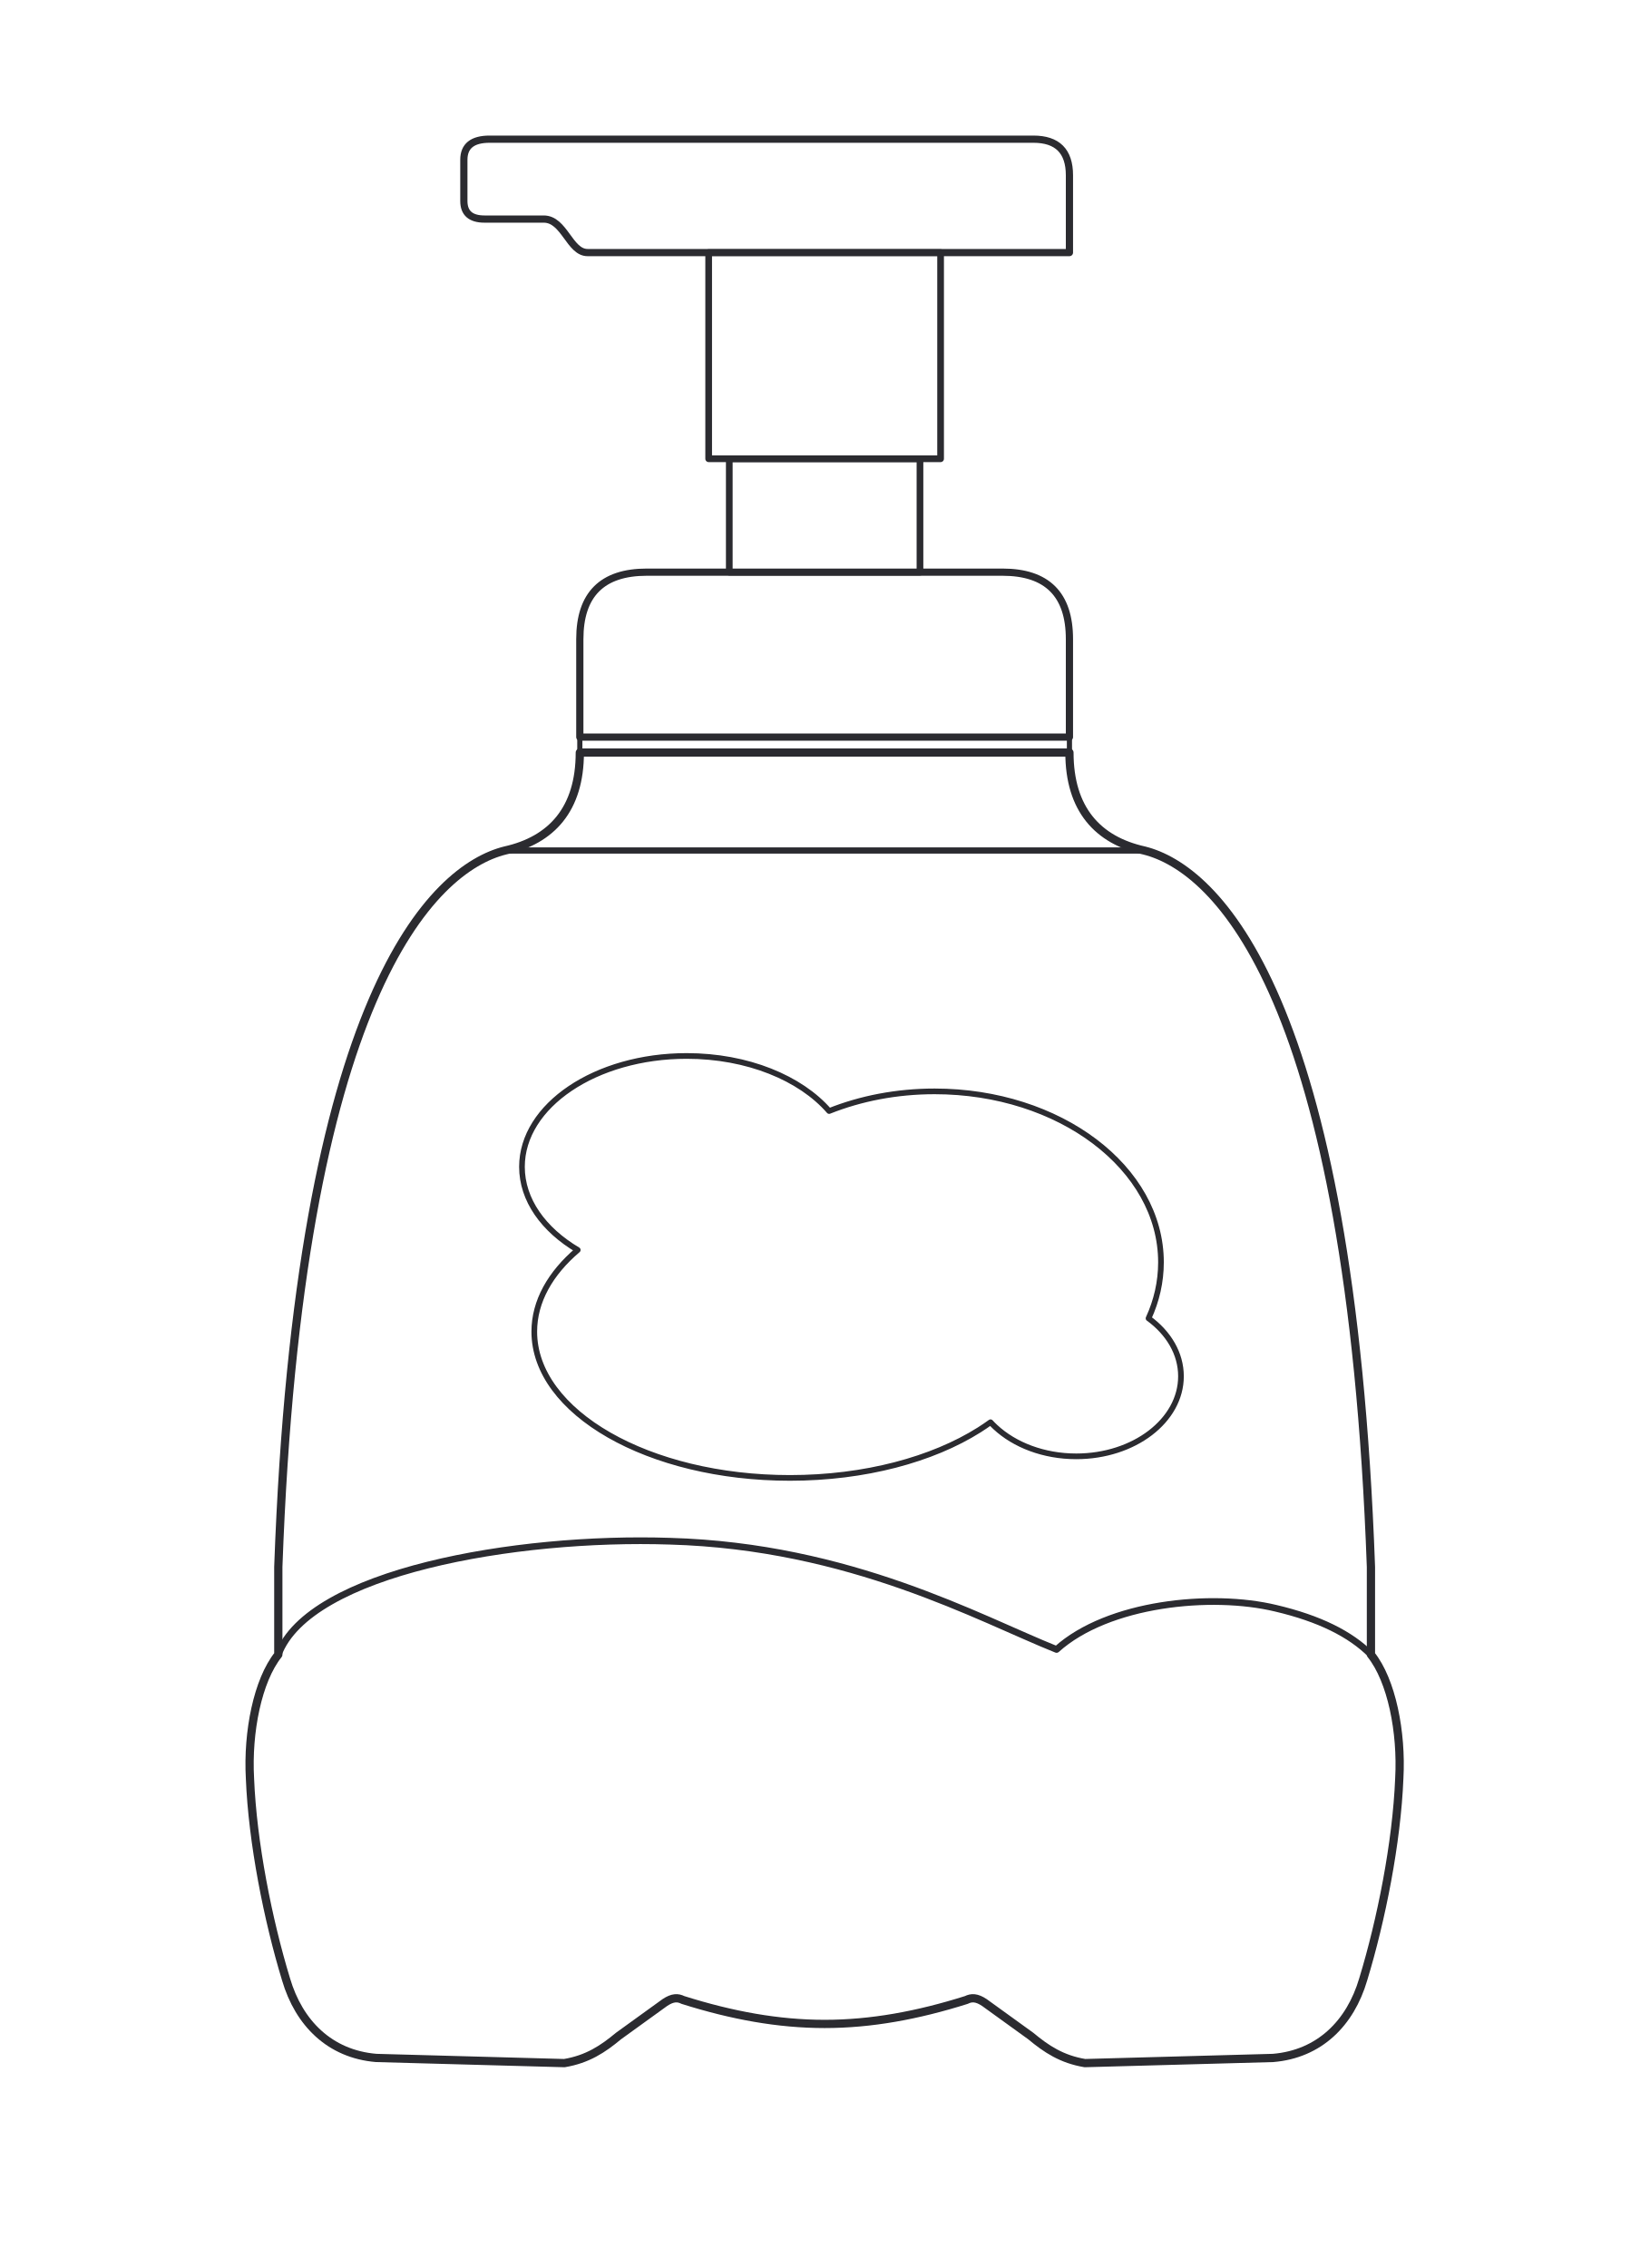
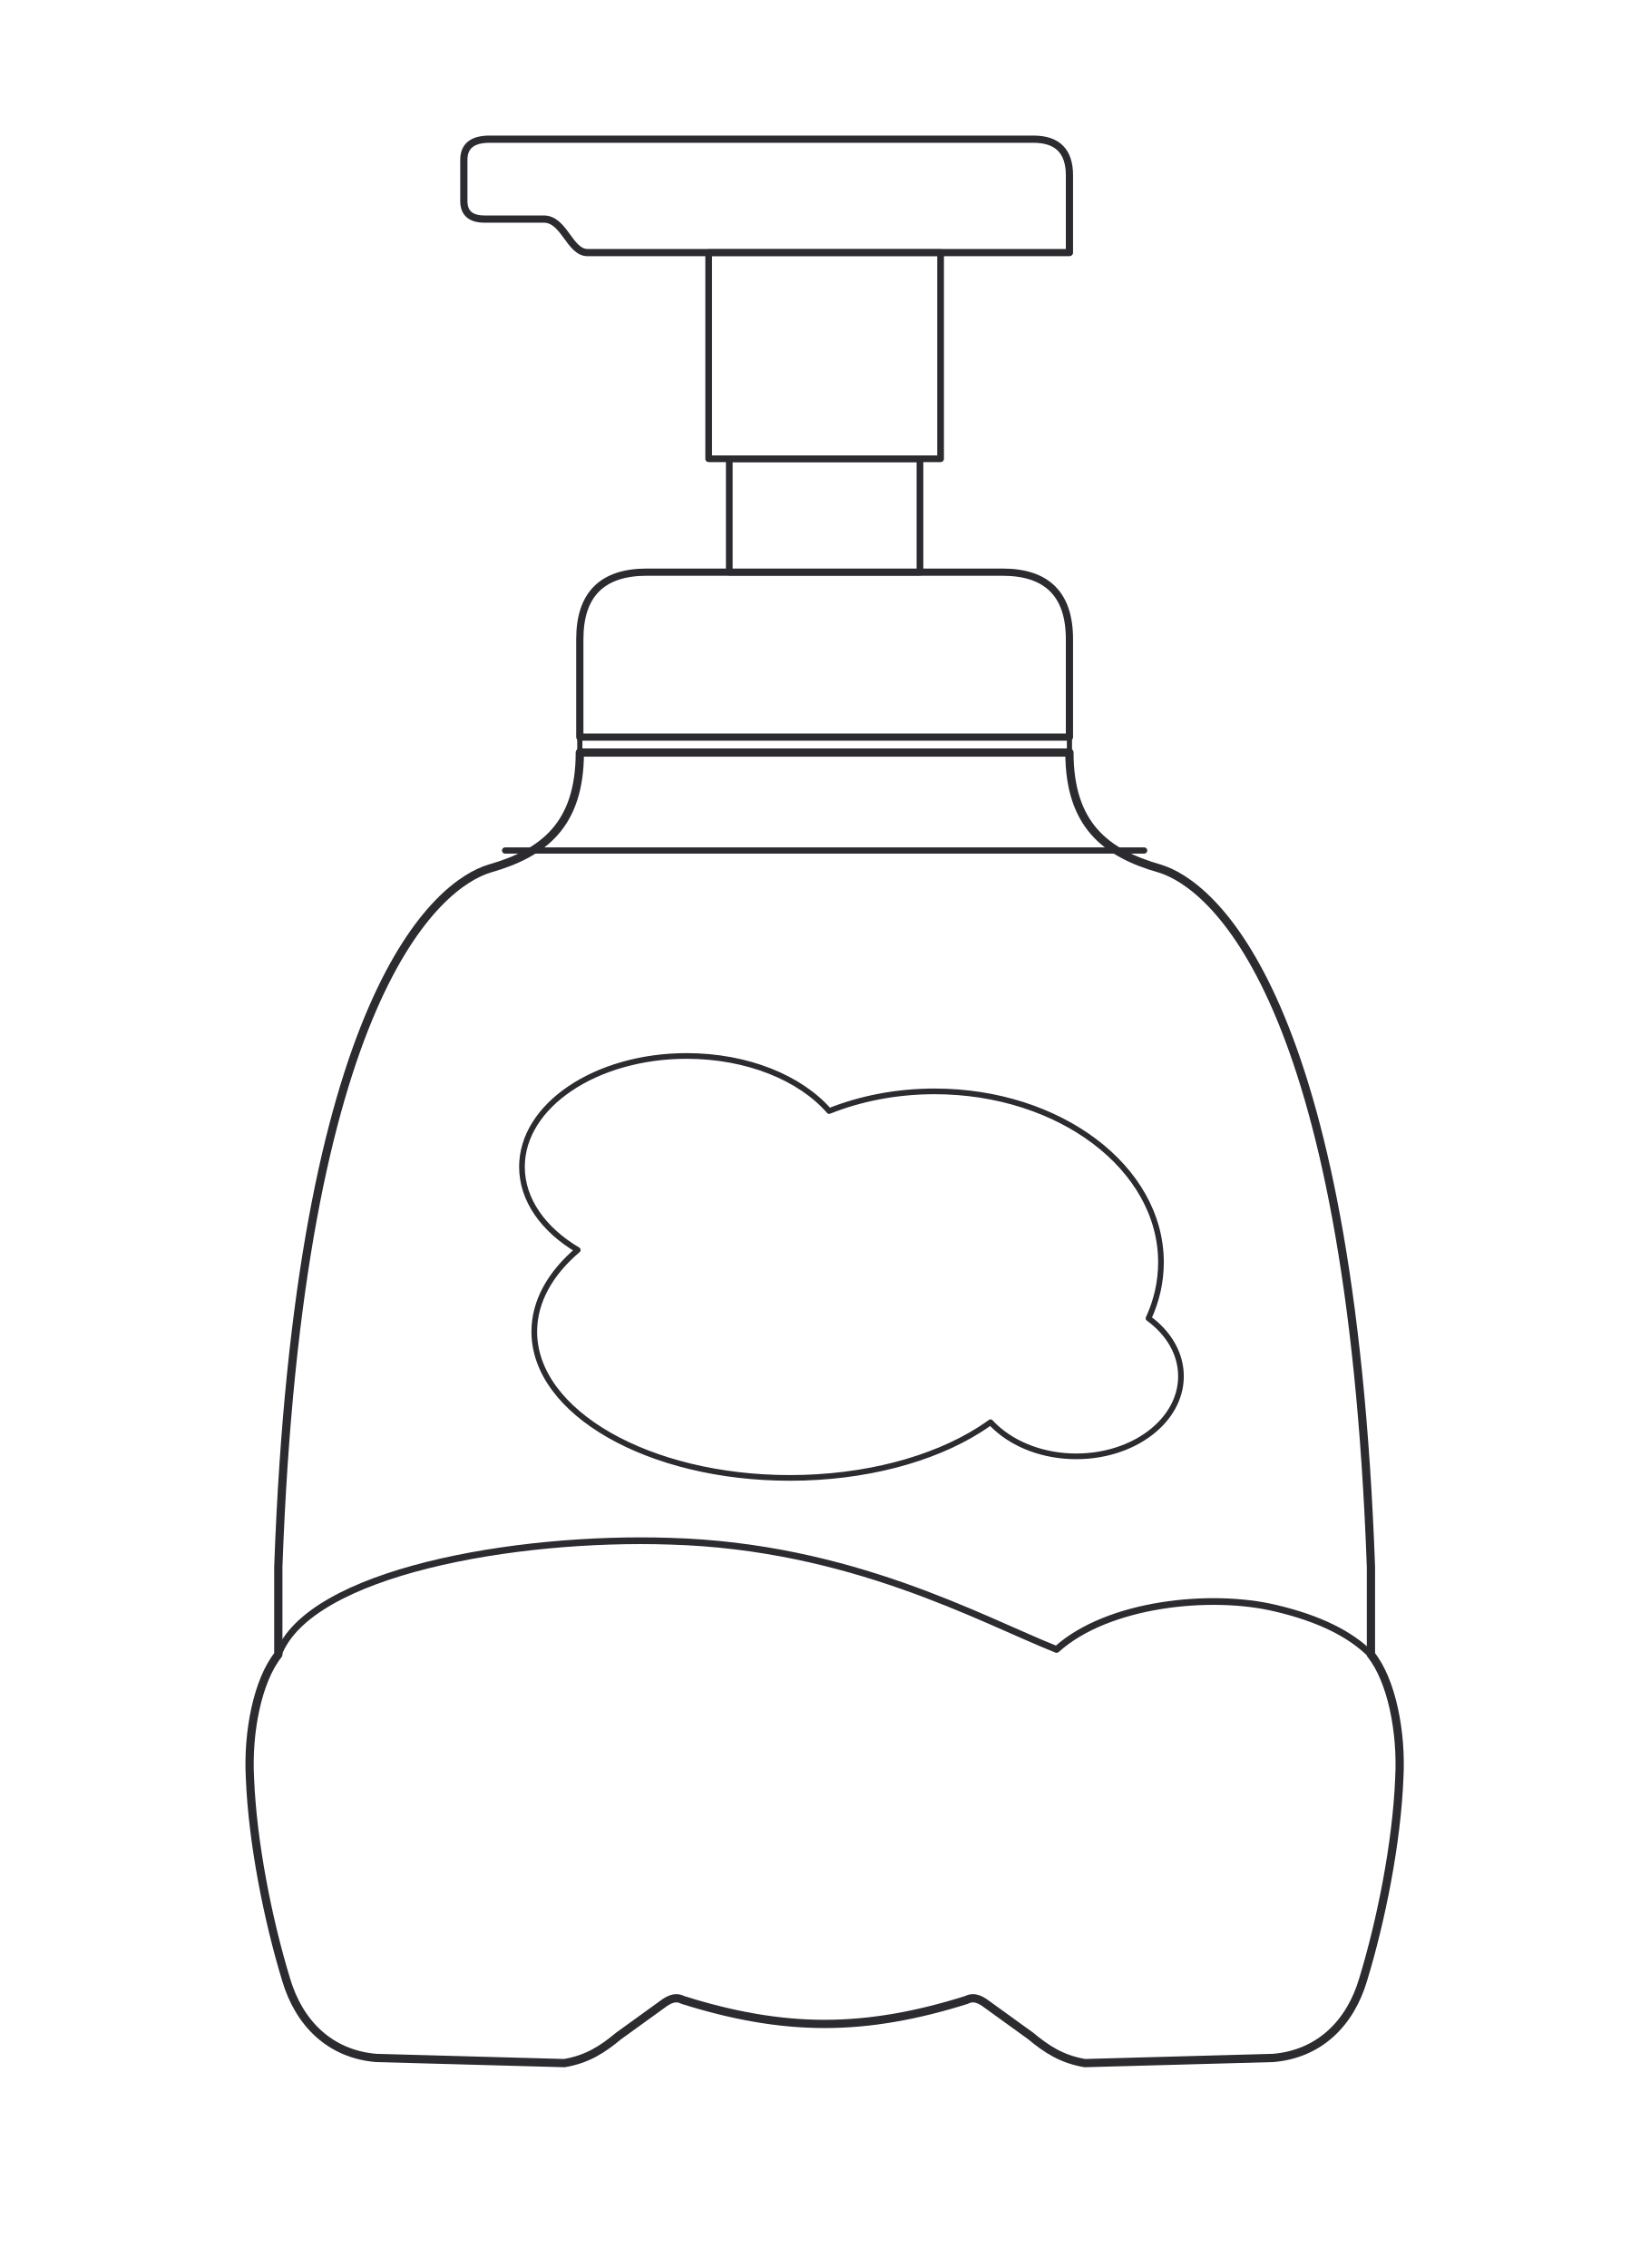
<svg xmlns="http://www.w3.org/2000/svg" width="640" height="880" viewBox="0 0 640 880">
  <g id="Bottle">
-     <path id="body_outline" d="M 225 292 C 225 314 214 326 196 330 C 168 337 116 386 108 608 L108.00 642.00 C100.00 652.00 96.00 672.00 97.00 690.00 C98.00 715.00 104.00 745.00 111.00 768.00 C116.00 785.00 128.00 797.00 146.00 798.50 L219.00 800.50 C228.00 799.00 234.00 795.00 240.00 790.00 L258.00 777.00 C261.00 775.00 263.00 775.00 265.00 776.00 C284.00 782.00 302.00 785.30 320.00 785.30 C338.00 785.30 356.00 782.00 375.00 776.00 C377.00 775.00 379.00 775.00 382.00 777.00 L400.00 790.00 C406.00 795.00 412.00 799.00 421.00 800.50 L494.00 798.50 C512.00 797.00 524.00 785.00 529.00 768.00 C536.00 745.00 542.00 715.00 543.00 690.00 C544.00 672.00 540.00 652.00 532.00 642.00 L 532 608 C 524 386 472 337 444 330 C 426 326 415 314 415 292 Z" fill="none" stroke="#2b2b30" stroke-width="3.2" stroke-linejoin="round" stroke-linecap="round" />
+     <path id="body_outline" d="M 225 292 C 225 320 211 331 190 337 C 170 343 116 386 108 608 L108.00 642.00 C100.00 652.00 96.00 672.00 97.00 690.00 C98.00 715.00 104.00 745.00 111.00 768.00 C116.00 785.00 128.00 797.00 146.00 798.50 L219.00 800.50 C228.00 799.00 234.00 795.00 240.00 790.00 L258.00 777.00 C261.00 775.00 263.00 775.00 265.00 776.00 C284.00 782.00 302.00 785.30 320.00 785.30 C338.00 785.30 356.00 782.00 375.00 776.00 C377.00 775.00 379.00 775.00 382.00 777.00 L400.00 790.00 C406.00 795.00 412.00 799.00 421.00 800.50 L494.00 798.50 C512.00 797.00 524.00 785.00 529.00 768.00 C536.00 745.00 542.00 715.00 543.00 690.00 C544.00 672.00 540.00 652.00 532.00 642.00 L 532 608 C 524 386 470 343 450 337 C 429 331 415 320 415 292 Z" fill="none" stroke="#2b2b30" stroke-width="3.2" stroke-linejoin="round" stroke-linecap="round" />
    <path id="shoulder_parting_line" d="M 196 330 L 444 330" fill="none" stroke="#2b2b30" stroke-width="2.4" stroke-linejoin="round" stroke-linecap="round" />
    <path id="foam_parting_line" d="M108 642 C120 610 200 596 260 598 C330 600 380 628 410 640 C430 622 470 618 495 624 C512 628 524 634 532 642" fill="none" stroke="#2b2b30" stroke-width="2.6" stroke-linejoin="round" stroke-linecap="round" />
  </g>
  <g id="Label">
    <path id="label" d="M458.28 534.00 C458.28 551.16 440.09 565.07 417.65 565.07 C404.99 565.07 393.68 560.64 386.23 553.70 C385.58 553.10 384.97 552.48 384.38 551.84 C382.97 552.86 381.51 553.85 379.98 554.82 C361.84 566.26 335.65 573.44 306.52 573.44 C251.74 573.44 207.33 548.03 207.33 516.68 C207.33 504.95 213.55 494.05 224.20 485.00 C210.92 477.13 202.55 465.59 202.55 452.74 C202.55 428.98 231.17 409.72 266.48 409.72 C290.06 409.72 310.66 418.31 321.75 431.09 C333.97 426.22 347.90 423.46 362.68 423.46 C411.19 423.46 450.52 453.16 450.52 489.79 C450.52 497.40 448.82 504.71 445.69 511.52 C453.45 517.17 458.28 525.16 458.28 534.00 Z" fill="none" stroke="#2b2b30" stroke-width="2.2" stroke-linejoin="round" stroke-linecap="round" />
  </g>
  <g id="Pump">
    <path id="stem_lower" d="M 283 178 L 357 178 L 357 222 L 283 222 Z" fill="none" stroke="#2b2b30" stroke-width="2.6" stroke-linejoin="round" stroke-linecap="round" />
    <path id="stem_upper" d="M 275 98 L 365 98 L 365 178 L 275 178 Z" fill="none" stroke="#2b2b30" stroke-width="2.6" stroke-linejoin="round" stroke-linecap="round" />
    <path id="cap" d="M 225 286 L 225 248 Q 225 222 251 222 L 389 222 Q 415 222 415 248 L 415 286 Z" fill="none" stroke="#2b2b30" stroke-width="2.8" stroke-linejoin="round" stroke-linecap="round" />
    <path id="cap_ring" d="M 225 286 L 415 286 L 415 292 L 225 292 Z" fill="none" stroke="#2b2b30" stroke-width="2.0" stroke-linejoin="round" stroke-linecap="round" />
    <path id="pump_head" d="M 190 54 L 401 54 Q 415 54 415 68 L 415 98 L 228 98 C 221 98 219 85 211 85 L 188 85 Q 180 85 180 78 L 180 62 Q 180 54 190 54 Z" fill="none" stroke="#2b2b30" stroke-width="2.8" stroke-linejoin="round" stroke-linecap="round" />
  </g>
</svg>
